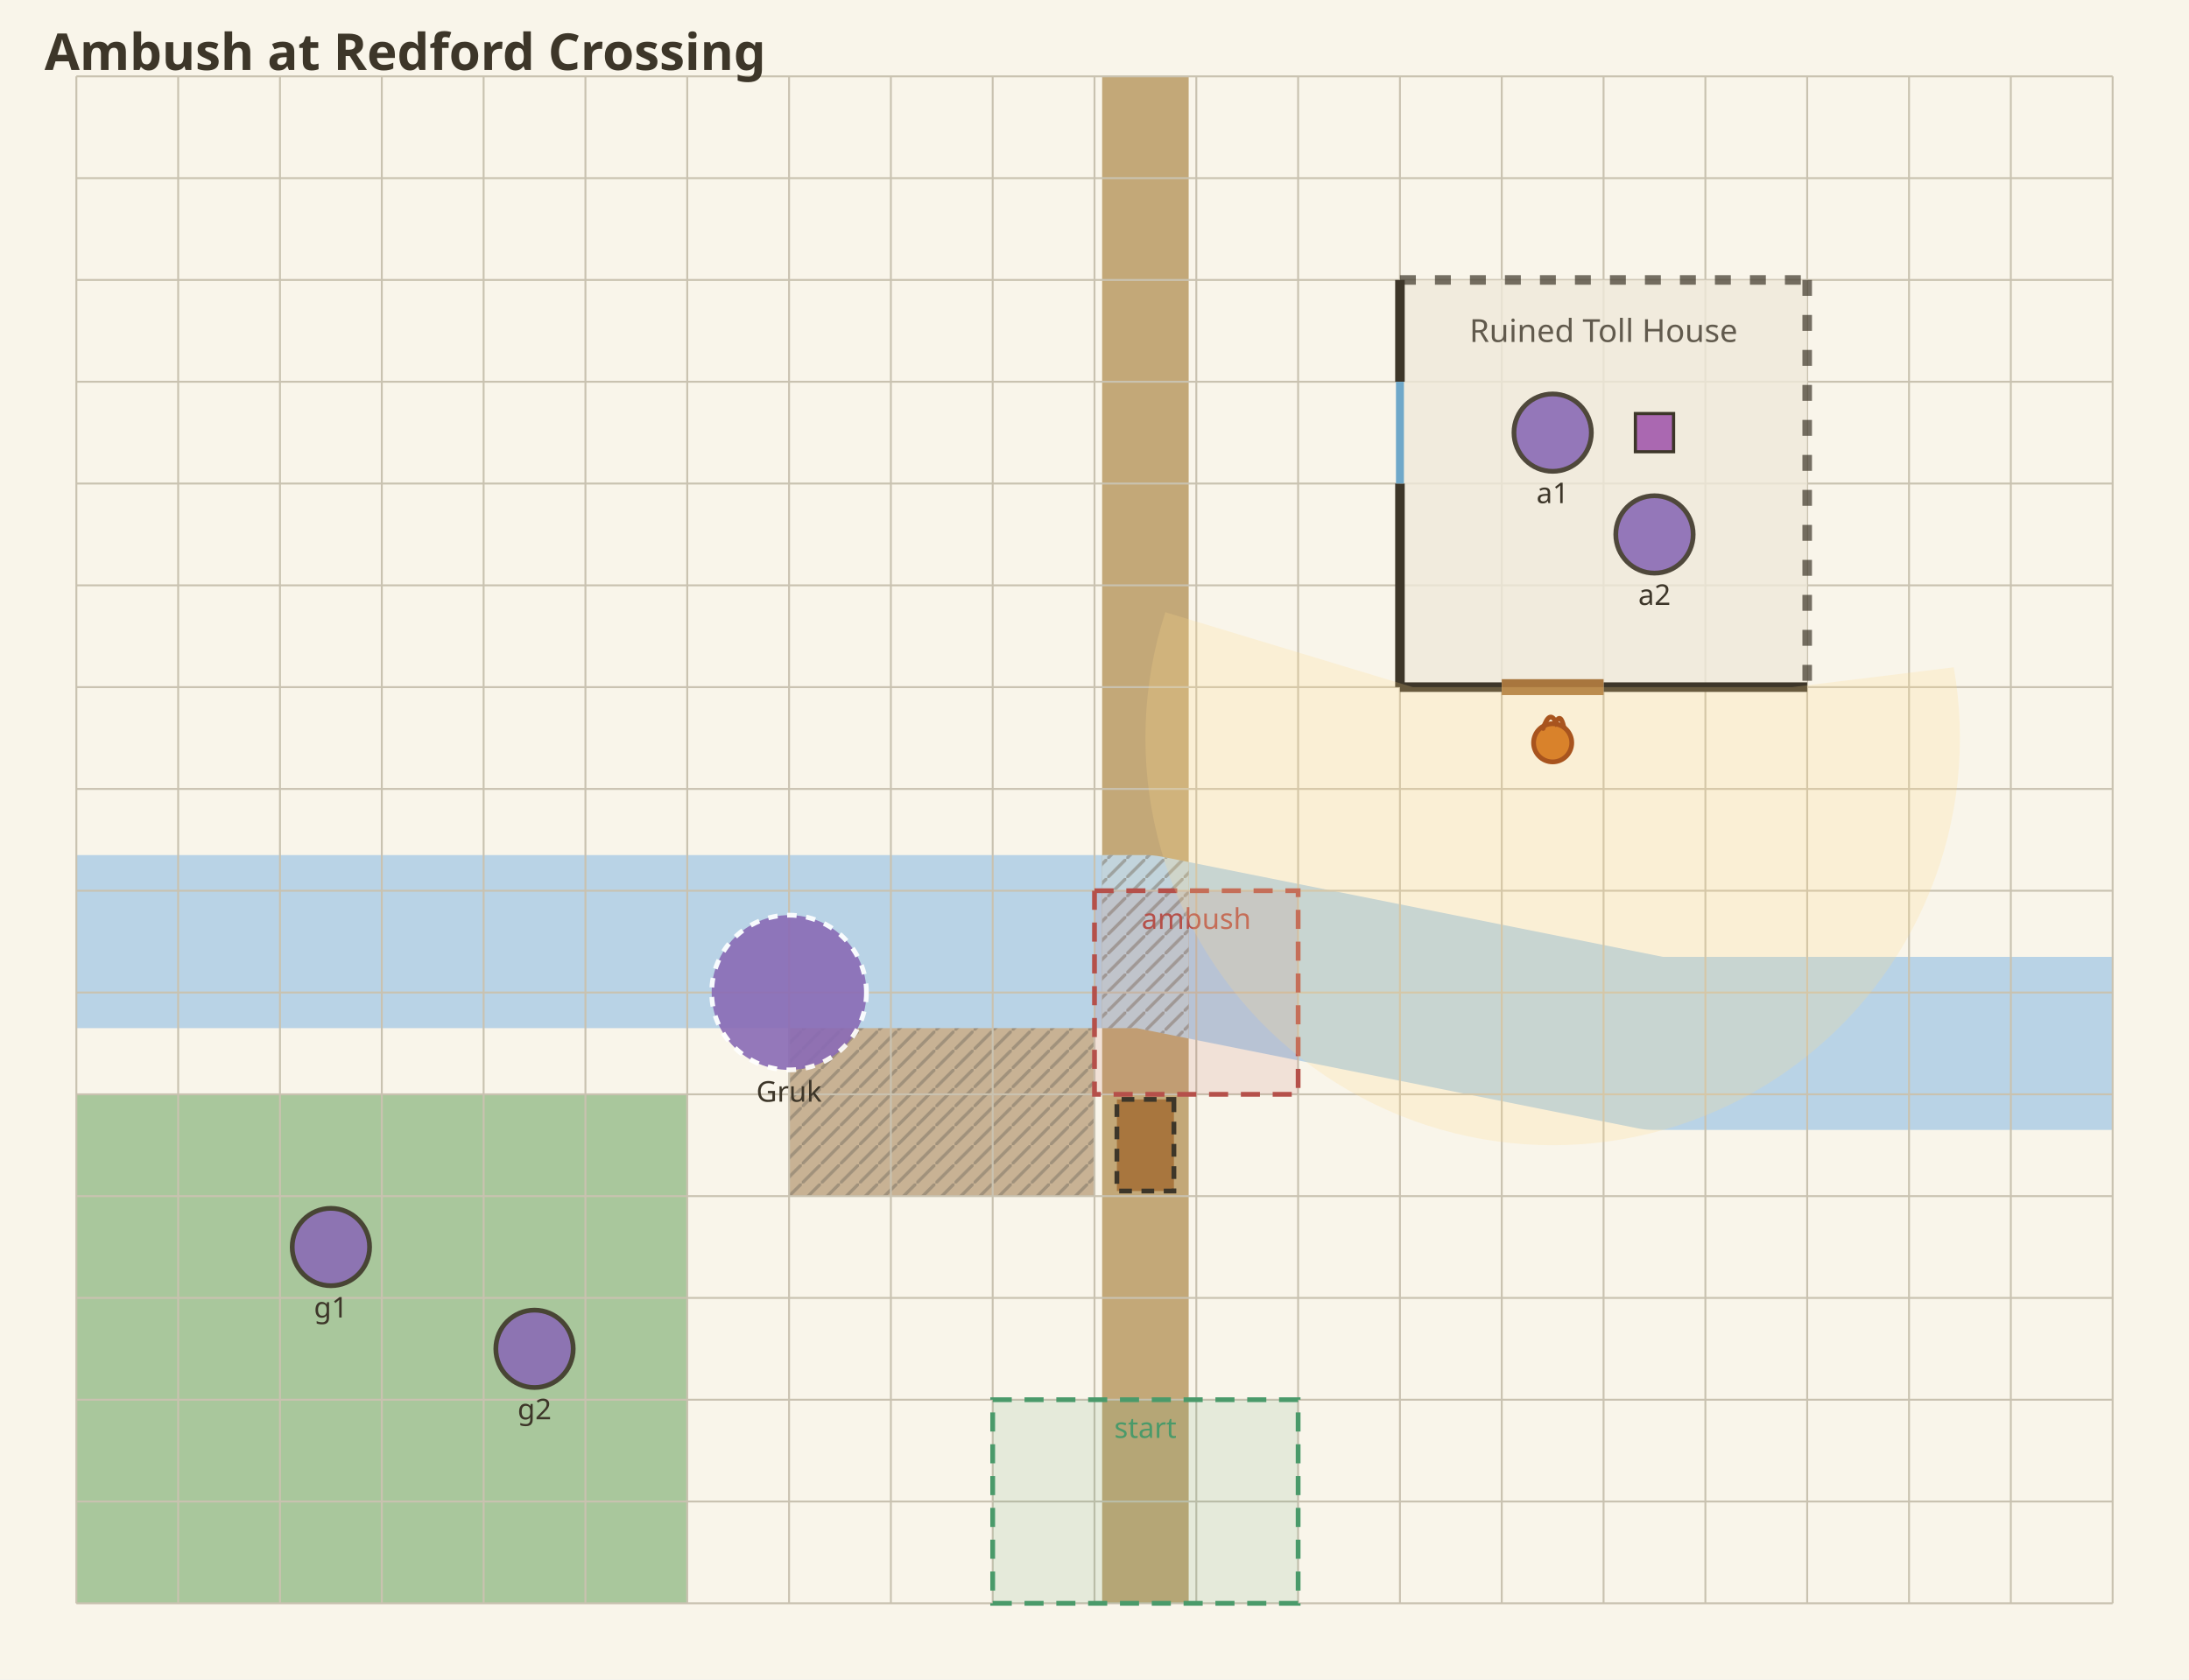
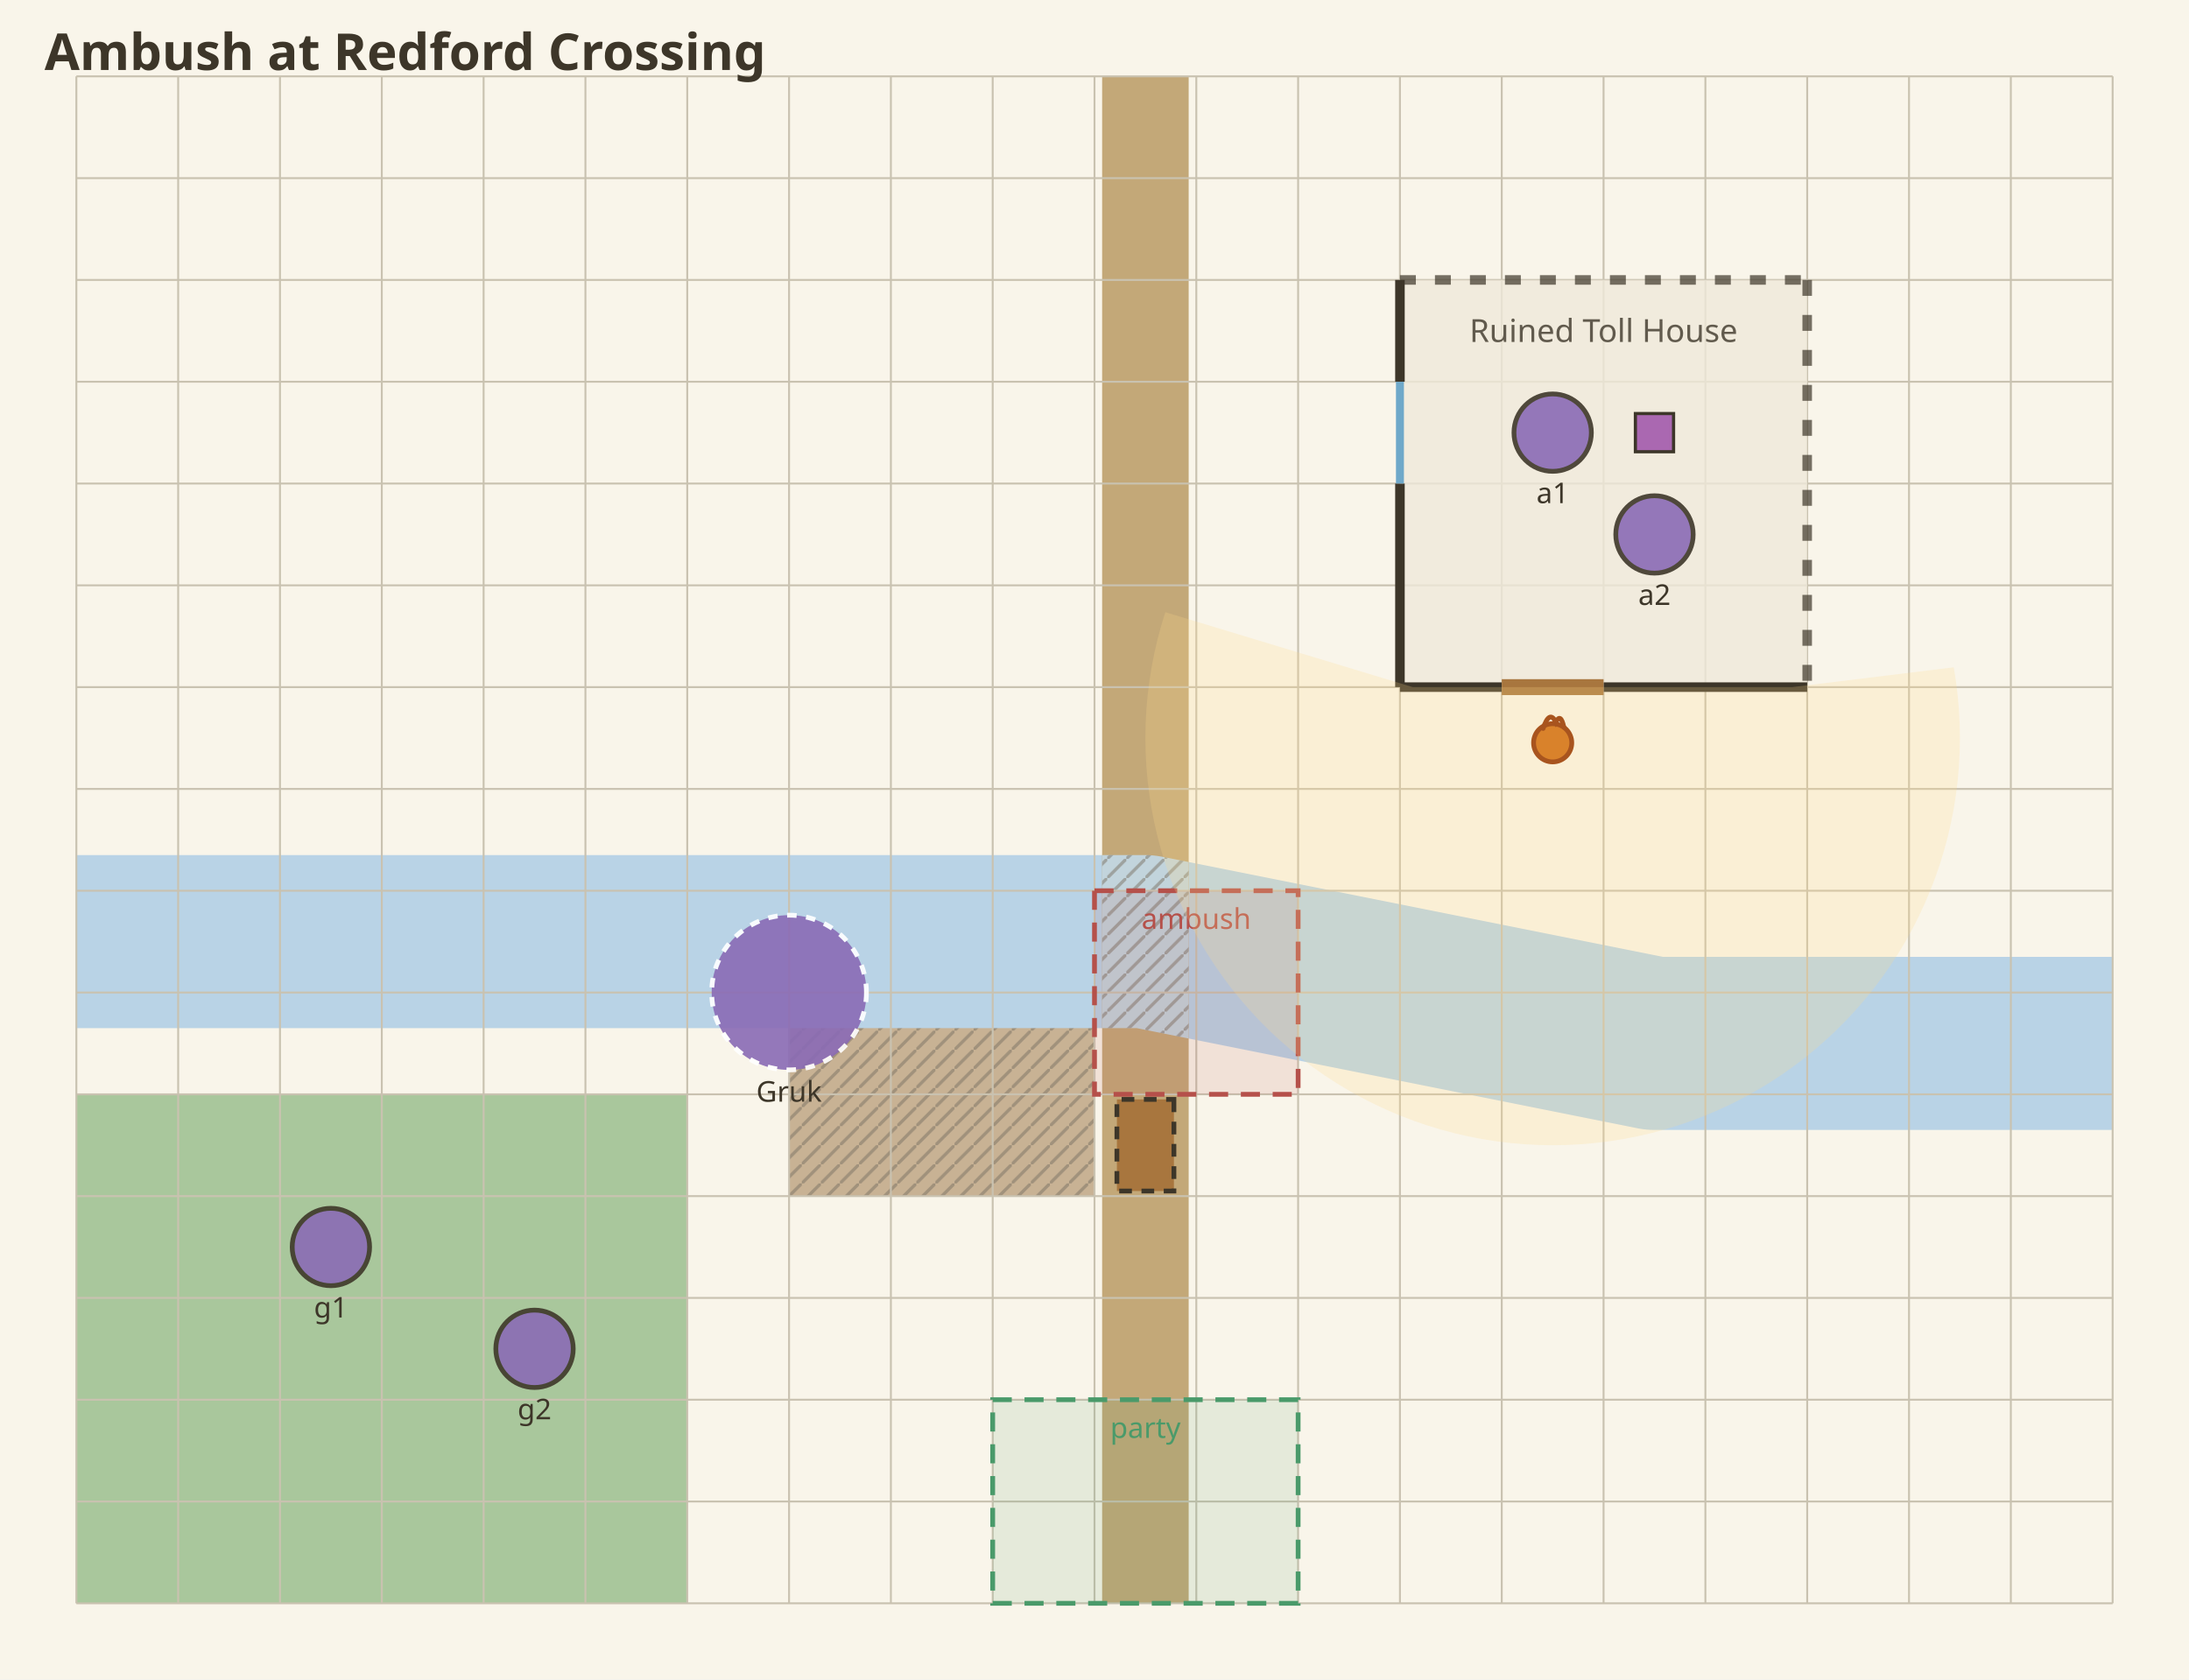
<svg xmlns="http://www.w3.org/2000/svg" viewBox="0 0 688 528" width="688" height="528" font-family="sans-serif">
  <rect x="0" y="0" width="688" height="528" fill="#f9f5ea" />
  <g transform="translate(0 0)">
    <defs>
      <pattern id="hatch" width="6" height="6" patternUnits="userSpaceOnUse">
        <path d="M0,6 L6,0" stroke="#7a7264" stroke-width="1" opacity="0.5" />
      </pattern>
    </defs>
    <g>
      <rect x="24" y="344" width="192" height="160" fill="#a9c79c" />
    </g>
    <g>
      <rect x="248" y="312" width="96" height="64" fill="#c8b294" />
      <rect x="248" y="312" width="96" height="64" fill="url(#hatch)" />
    </g>
    <g id="cd-ambush-at-redford-crossing-redford">
      <polyline points="24,296 200,296 360,296 520,328 664,328" fill="none" stroke="#b9d3e6" stroke-width="54.4" stroke-linecap="butt" stroke-linejoin="round" />
    </g>
    <g id="cd-ambush-at-redford-crossing-tollroad">
      <polyline points="360,24 360,504" fill="none" stroke="#c3a878" stroke-width="27.2" stroke-linecap="butt" stroke-linejoin="round" />
    </g>
    <g>
      <clipPath id="xing-13">
        <polygon points="346.4,24 346.4,504 373.6,504 373.6,24" />
      </clipPath>
      <polyline points="24,296 200,296 360,296 520,328 664,328" fill="none" stroke="#c2d4dc" stroke-width="54.4" stroke-linecap="butt" stroke-linejoin="round" clip-path="url(#xing-13)" />
      <polyline points="24,296 200,296 360,296 520,328 664,328" fill="none" stroke="url(#hatch)" stroke-width="54.4" stroke-linecap="butt" stroke-linejoin="round" clip-path="url(#xing-13)" />
    </g>
    <line x1="24" y1="24" x2="24" y2="504" stroke="#c9c2b0" stroke-width="0.6" />
    <line x1="56" y1="24" x2="56" y2="504" stroke="#c9c2b0" stroke-width="0.6" />
    <line x1="88" y1="24" x2="88" y2="504" stroke="#c9c2b0" stroke-width="0.6" />
    <line x1="120" y1="24" x2="120" y2="504" stroke="#c9c2b0" stroke-width="0.6" />
    <line x1="152" y1="24" x2="152" y2="504" stroke="#c9c2b0" stroke-width="0.6" />
    <line x1="184" y1="24" x2="184" y2="504" stroke="#c9c2b0" stroke-width="0.6" />
    <line x1="216" y1="24" x2="216" y2="504" stroke="#c9c2b0" stroke-width="0.6" />
    <line x1="248" y1="24" x2="248" y2="504" stroke="#c9c2b0" stroke-width="0.6" />
    <line x1="280" y1="24" x2="280" y2="504" stroke="#c9c2b0" stroke-width="0.6" />
    <line x1="312" y1="24" x2="312" y2="504" stroke="#c9c2b0" stroke-width="0.6" />
    <line x1="344" y1="24" x2="344" y2="504" stroke="#c9c2b0" stroke-width="0.6" />
    <line x1="376" y1="24" x2="376" y2="504" stroke="#c9c2b0" stroke-width="0.6" />
    <line x1="408" y1="24" x2="408" y2="504" stroke="#c9c2b0" stroke-width="0.6" />
    <line x1="440" y1="24" x2="440" y2="504" stroke="#c9c2b0" stroke-width="0.6" />
    <line x1="472" y1="24" x2="472" y2="504" stroke="#c9c2b0" stroke-width="0.6" />
    <line x1="504" y1="24" x2="504" y2="504" stroke="#c9c2b0" stroke-width="0.6" />
    <line x1="536" y1="24" x2="536" y2="504" stroke="#c9c2b0" stroke-width="0.6" />
    <line x1="568" y1="24" x2="568" y2="504" stroke="#c9c2b0" stroke-width="0.6" />
    <line x1="600" y1="24" x2="600" y2="504" stroke="#c9c2b0" stroke-width="0.6" />
    <line x1="632" y1="24" x2="632" y2="504" stroke="#c9c2b0" stroke-width="0.6" />
    <line x1="664" y1="24" x2="664" y2="504" stroke="#c9c2b0" stroke-width="0.6" />
    <line x1="24" y1="24" x2="664" y2="24" stroke="#c9c2b0" stroke-width="0.6" />
    <line x1="24" y1="56" x2="664" y2="56" stroke="#c9c2b0" stroke-width="0.6" />
    <line x1="24" y1="88" x2="664" y2="88" stroke="#c9c2b0" stroke-width="0.6" />
    <line x1="24" y1="120" x2="664" y2="120" stroke="#c9c2b0" stroke-width="0.6" />
    <line x1="24" y1="152" x2="664" y2="152" stroke="#c9c2b0" stroke-width="0.6" />
    <line x1="24" y1="184" x2="664" y2="184" stroke="#c9c2b0" stroke-width="0.6" />
    <line x1="24" y1="216" x2="664" y2="216" stroke="#c9c2b0" stroke-width="0.6" />
    <line x1="24" y1="248" x2="664" y2="248" stroke="#c9c2b0" stroke-width="0.6" />
    <line x1="24" y1="280" x2="664" y2="280" stroke="#c9c2b0" stroke-width="0.6" />
    <line x1="24" y1="312" x2="664" y2="312" stroke="#c9c2b0" stroke-width="0.6" />
    <line x1="24" y1="344" x2="664" y2="344" stroke="#c9c2b0" stroke-width="0.6" />
    <line x1="24" y1="376" x2="664" y2="376" stroke="#c9c2b0" stroke-width="0.6" />
    <line x1="24" y1="408" x2="664" y2="408" stroke="#c9c2b0" stroke-width="0.6" />
    <line x1="24" y1="440" x2="664" y2="440" stroke="#c9c2b0" stroke-width="0.6" />
    <line x1="24" y1="472" x2="664" y2="472" stroke="#c9c2b0" stroke-width="0.6" />
    <line x1="24" y1="504" x2="664" y2="504" stroke="#c9c2b0" stroke-width="0.6" />
    <g id="cd-ambush-at-redford-crossing-tollhouse">
      <rect x="440" y="88" width="128" height="128" fill="#efe9da" opacity="0.8" />
      <line x1="440" y1="88" x2="568" y2="88" stroke="#3d3629" stroke-width="3" stroke-dasharray="5 6" opacity="0.7" />
      <line x1="440" y1="216" x2="472" y2="216" stroke="#3d3629" stroke-width="3" opacity="1" />
      <line x1="504" y1="216" x2="568" y2="216" stroke="#3d3629" stroke-width="3" opacity="1" />
      <line x1="440" y1="88" x2="440" y2="120" stroke="#3d3629" stroke-width="3" opacity="1" />
      <line x1="440" y1="152" x2="440" y2="216" stroke="#3d3629" stroke-width="3" opacity="1" />
      <line x1="568" y1="88" x2="568" y2="216" stroke="#3d3629" stroke-width="3" stroke-dasharray="5 6" opacity="0.7" />
    </g>
    <line x1="472" y1="216" x2="504" y2="216" stroke="#a8763e" stroke-width="5" />
    <line x1="440" y1="120" x2="440" y2="152" stroke="#6fa8c9" stroke-width="2.5" />
    <text x="504" y="107.5" font-size="10" fill="#3d3629" opacity="0.8" text-anchor="middle" font-family="sans-serif">Ruined Toll House</text>
-     <text x="360" y="452" font-size="9" fill="#4a9a6a" text-anchor="middle" font-family="sans-serif">start</text>
+     <text x="360" y="452" font-size="9" fill="#4a9a6a" text-anchor="middle" font-family="sans-serif">party</text>
    <text x="376" y="292" font-size="9" fill="#b5504a" text-anchor="middle" font-family="sans-serif">ambush</text>
-     <g id="cd-ambush-at-redford-crossing-start">
+     <g id="cd-ambush-at-redford-crossing-party">
      <rect x="312" y="440" width="96" height="64" fill="#4a9a6a" opacity="0.12" />
      <rect x="312" y="440" width="96" height="64" fill="none" stroke="#4a9a6a" stroke-width="1.5" stroke-dasharray="6 4" />
    </g>
    <g id="cd-ambush-at-redford-crossing-ambush">
      <rect x="344" y="280" width="64" height="64" fill="#b5504a" opacity="0.12" />
      <rect x="344" y="280" width="64" height="64" fill="none" stroke="#b5504a" stroke-width="1.5" stroke-dasharray="6 4" />
    </g>
    <g>
      <rect x="345.6" y="351.04" width="28.8" height="17.92" fill="#a8763e" stroke="#3d3629" stroke-width="1.5" stroke-dasharray="4 3" transform="rotate(90 360 360)" />
    </g>
    <g>
      <polygon points="616,232 615.92,236.47 615.69,240.93 615.3,245.38 614.75,249.81 614.06,254.23 613.2,258.61 612.2,262.97 611.04,267.28 609.74,271.55 608.28,275.78 606.68,279.95 604.93,284.06 603.05,288.11 601.02,292.09 598.85,296 596.55,299.83 594.12,303.58 591.55,307.24 588.87,310.8 586.05,314.28 583.12,317.65 580.08,320.92 576.92,324.08 573.65,327.12 570.28,330.05 566.8,332.87 563.24,335.55 559.58,338.12 555.83,340.55 552,342.85 548.09,345.02 544.11,347.05 540.06,348.93 535.95,350.68 531.78,352.28 527.55,353.74 523.28,355.04 518.97,356.2 514.61,357.2 510.23,358.06 505.81,358.75 501.38,359.3 496.93,359.69 492.47,359.92 488,360 483.53,359.92 479.07,359.69 474.62,359.3 470.19,358.75 465.77,358.06 461.39,357.2 457.03,356.2 452.72,355.04 448.45,353.74 444.22,352.28 440.05,350.68 435.94,348.93 431.89,347.05 427.91,345.02 424,342.85 420.17,340.55 416.42,338.12 412.76,335.55 409.2,332.87 405.72,330.05 402.35,327.12 399.08,324.08 395.92,320.92 392.88,317.65 389.95,314.28 387.13,310.8 384.45,307.24 381.88,303.58 379.45,299.83 377.15,296 374.98,292.09 372.95,288.11 371.07,284.06 369.32,279.95 367.72,275.78 366.26,271.55 364.96,267.28 363.8,262.97 362.8,258.61 361.94,254.23 361.25,249.81 360.7,245.38 360.31,240.93 360.08,236.47 360,232 360.08,227.53 360.31,223.07 360.7,218.62 361.25,214.19 361.94,209.77 362.8,205.39 363.8,201.03 364.96,196.72 366.26,192.45 444.04,216 448.4,216 452.06,216 455.2,216 457.91,216 460.29,216 462.39,216 464.28,216 465.98,216 467.52,216 468.93,216 470.23,216 471.43,216 472.55,216 473.59,216 474.57,216 475.5,216 476.38,216 477.21,216 478,216 478.76,216 479.49,216 480.2,216 480.88,216 481.54,216 482.18,216 482.8,216 483.41,216 484.01,216 484.6,216 485.18,216 485.75,216 486.32,216 486.88,216 487.44,216 488,216 488.56,216 489.12,216 489.68,216 490.25,216 490.82,216 491.4,216 491.99,216 492.59,216 493.2,216 493.82,216 494.46,216 495.12,216 495.8,216 496.51,216 497.24,216 498,216 498.79,216 499.62,216 500.5,216 501.43,216 502.41,216 503.45,216 504.57,216 505.77,216 507.07,216 508.48,216 510.02,216 511.72,216 513.61,216 515.71,216 518.09,216 520.8,216 523.94,216 527.6,216 531.96,216 537.24,216 543.8,216 552.17,216 563.27,216 614.06,209.77 614.75,214.19 615.3,218.62 615.69,223.07 615.92,227.53" fill="#ffd98a" opacity="0.22" />
      <circle cx="488" cy="233.5" r="6" fill="#d9822b" stroke="#a8541e" stroke-width="1.5" />
      <path d="M485 229 Q487 223 489 227 Q490.5 224 491.5 228.5" fill="none" stroke="#a8541e" stroke-width="1.5" stroke-linecap="round" />
    </g>
    <g id="cd-ambush-at-redford-crossing-loot">
      <rect x="514" y="130" width="12" height="12" fill="hsl(294 32% 55%)" stroke="#3d3629" stroke-width="1" />
    </g>
    <g id="cd-ambush-at-redford-crossing-g1">
      <circle cx="104" cy="392" r="12.16" fill="#8a6ab5" opacity="0.9" stroke="#3d3629" stroke-width="1.5" />
    </g>
    <g>
      <circle cx="168" cy="424" r="12.16" fill="#8a6ab5" opacity="0.9" stroke="#3d3629" stroke-width="1.5" />
    </g>
    <g id="cd-ambush-at-redford-crossing-a1">
      <circle cx="488" cy="136" r="12.16" fill="#8a6ab5" opacity="0.9" stroke="#3d3629" stroke-width="1.5" />
    </g>
    <g>
      <circle cx="520" cy="168" r="12.16" fill="#8a6ab5" opacity="0.9" stroke="#3d3629" stroke-width="1.5" />
    </g>
    <g id="cd-ambush-at-redford-crossing-gruk">
      <circle cx="248" cy="312" r="24.32" fill="#8a6ab5" opacity="0.9" stroke="#fff" stroke-width="1.5" stroke-dasharray="3 3" />
    </g>
    <text x="104" y="414.16" font-size="9" fill="#3d3629" text-anchor="middle" font-family="sans-serif">g1</text>
    <text x="168" y="446.16" font-size="9" fill="#3d3629" text-anchor="middle" font-family="sans-serif">g2</text>
    <text x="488" y="158.16" font-size="9" fill="#3d3629" text-anchor="middle" font-family="sans-serif">a1</text>
    <text x="520" y="190.16" font-size="9" fill="#3d3629" text-anchor="middle" font-family="sans-serif">a2</text>
    <text x="248" y="346.32" font-size="9" fill="#3d3629" text-anchor="middle" font-family="sans-serif">Gruk</text>
  </g>
  <text x="14" y="22" font-size="16" font-weight="bold" fill="#3d3629" font-family="sans-serif">Ambush at Redford Crossing</text>
</svg>
